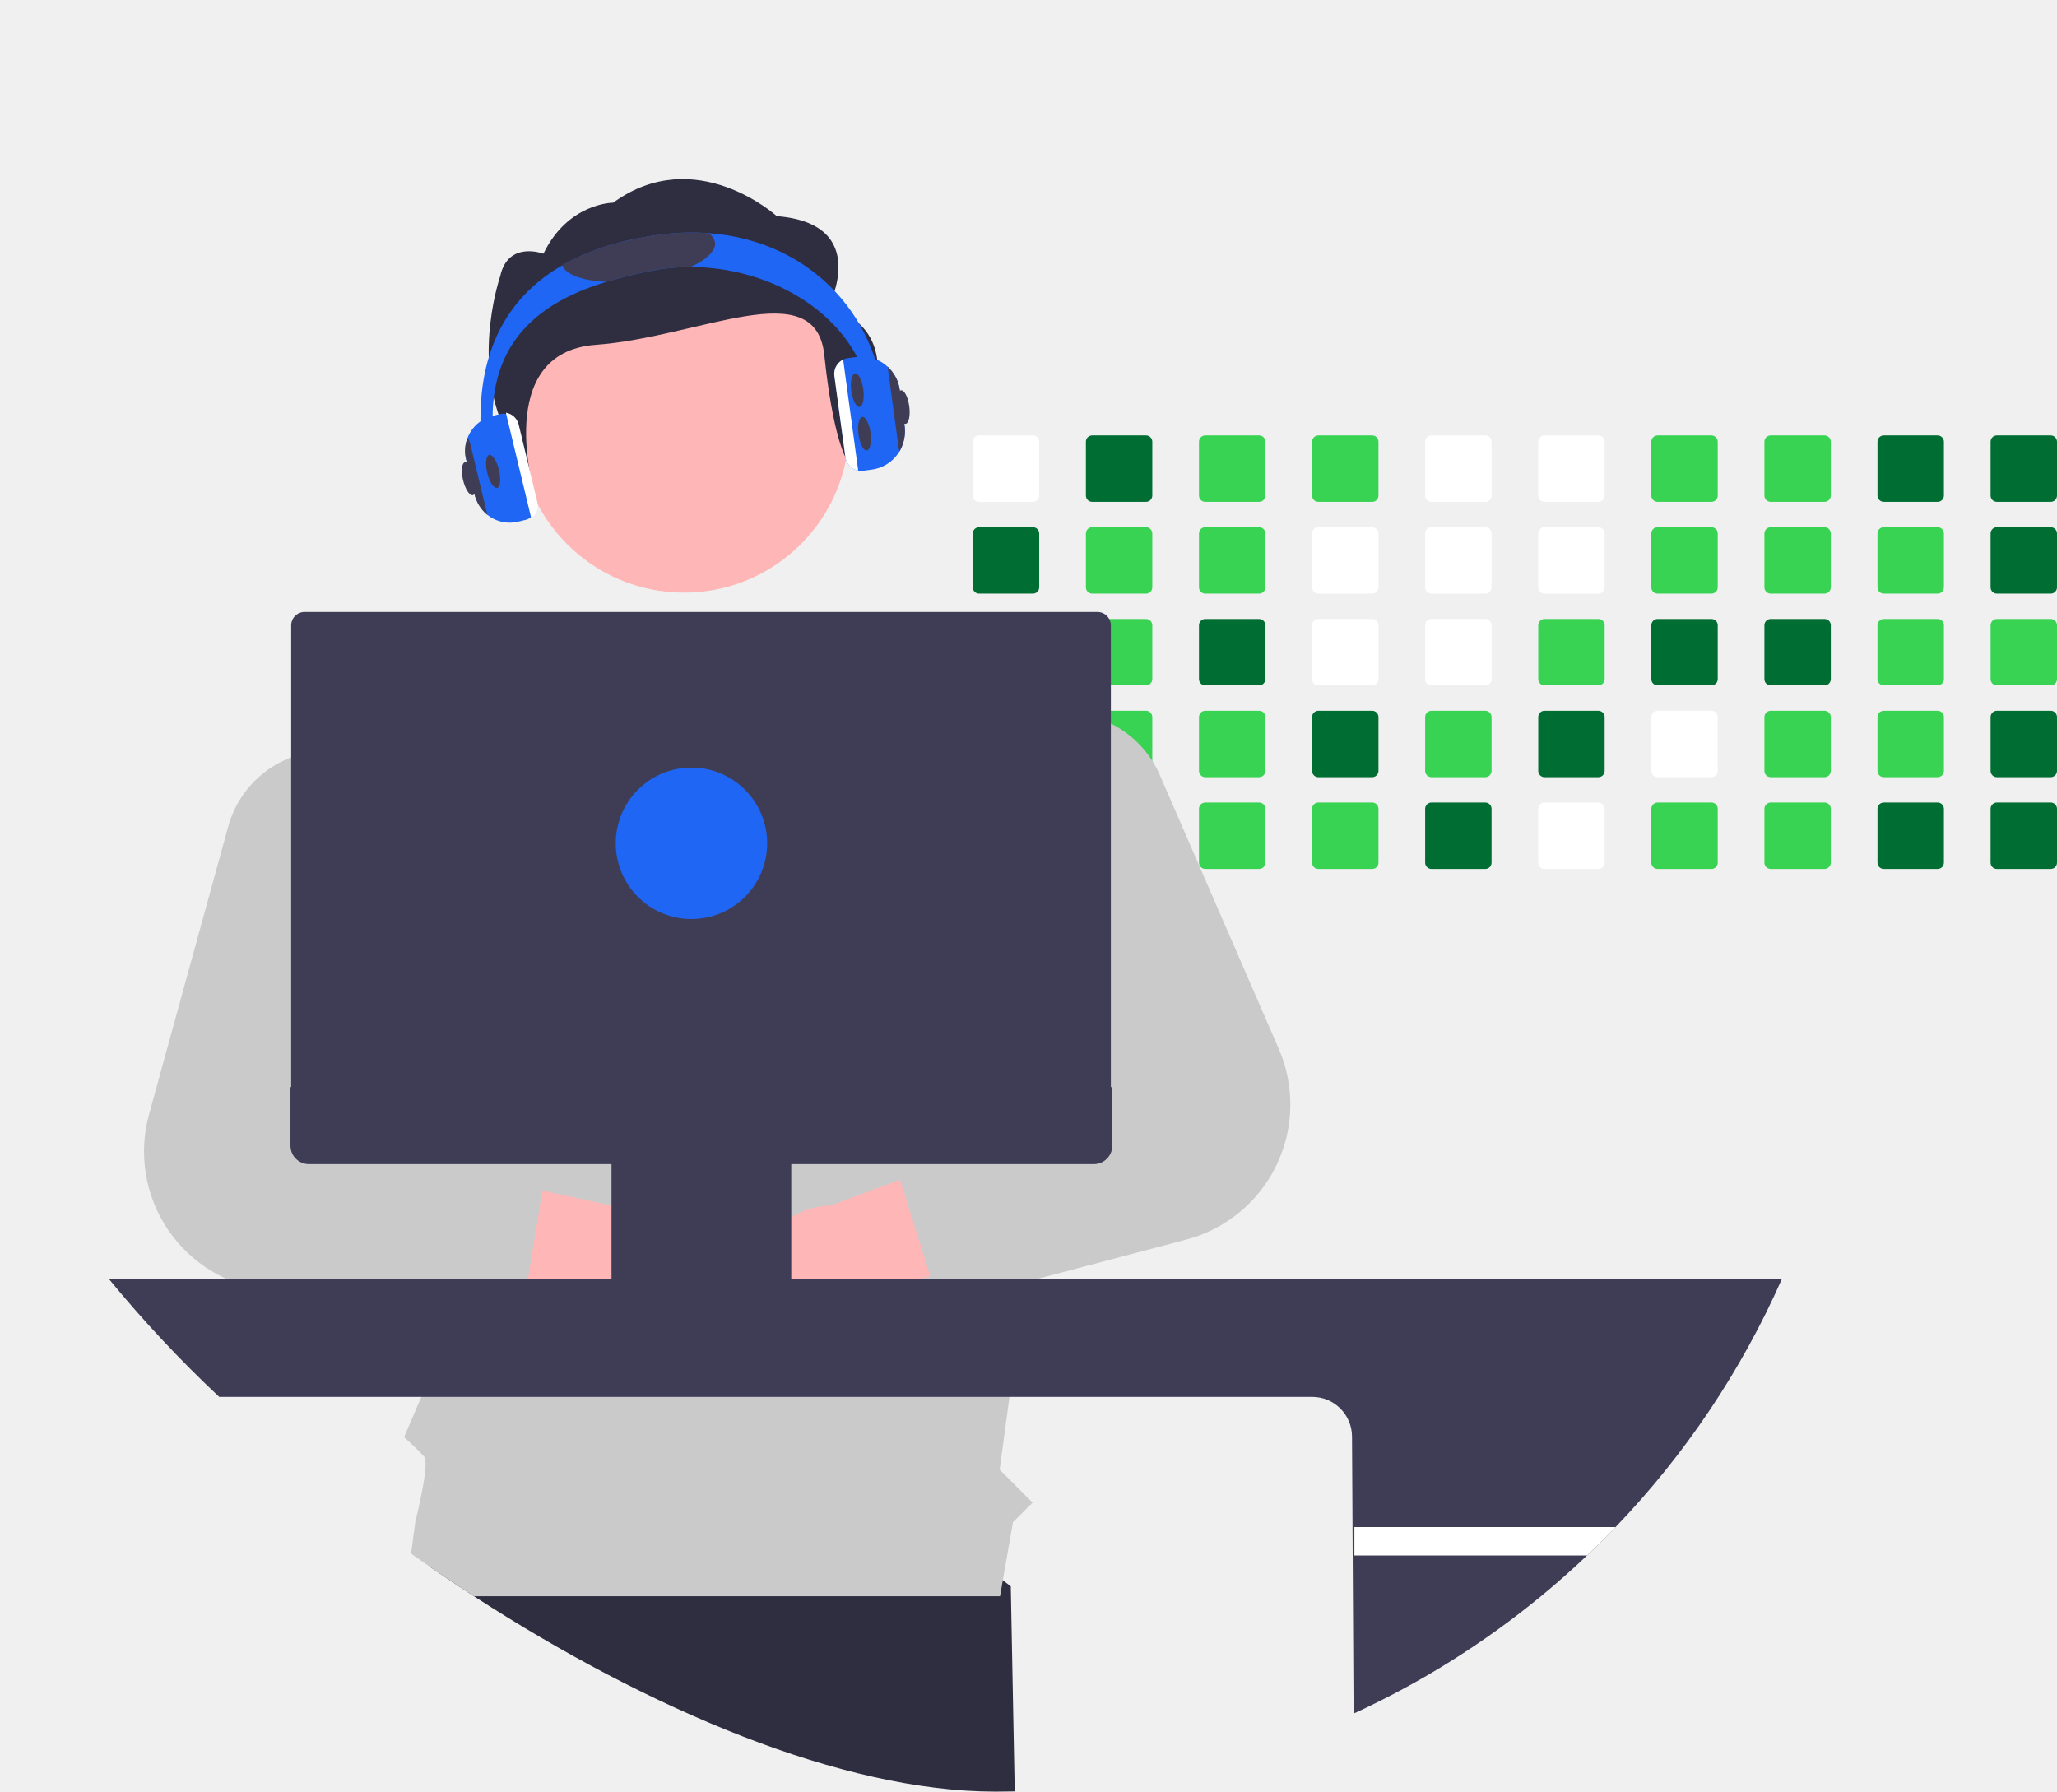
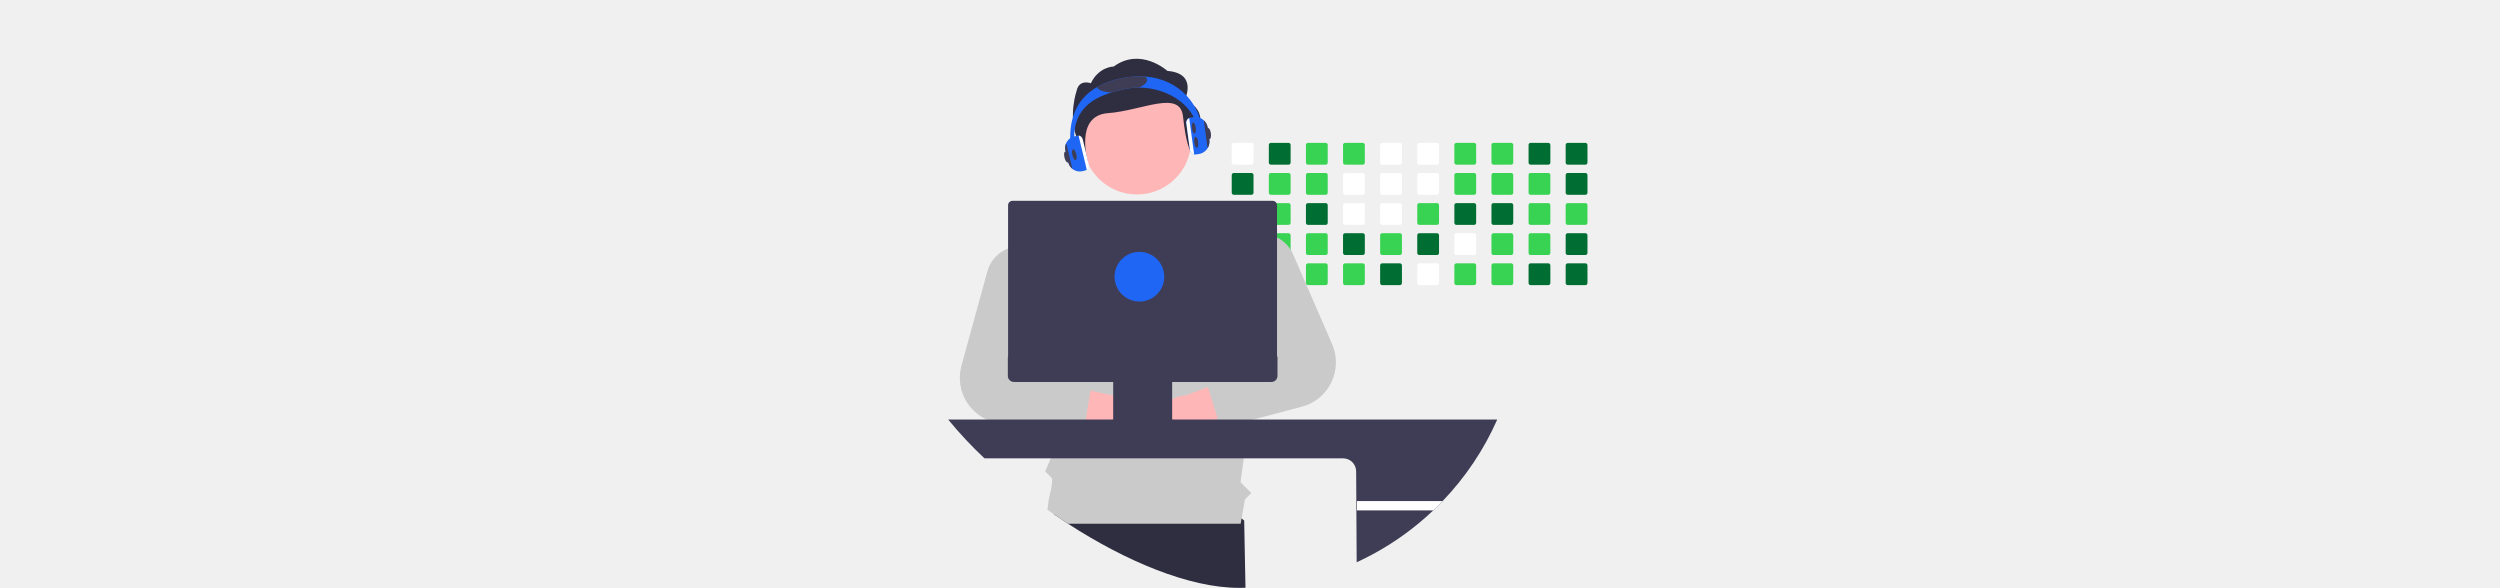
- <svg xmlns="http://www.w3.org/2000/svg" data-name="Layer 1" width="850.538" height="740.83" viewBox="0 0 850.538 740.83">
+ <svg xmlns="http://www.w3.org/2000/svg" data-name="Layer 1" width="850.538" height="200" viewBox="0 0 850.538 740.83">
  <path d="M594.309,820.325q-3.975.09-7.98.09c-63.43,0-143.21-33.88-215.61-80.78q-8.985-5.82-17.81-11.91l5.16-31.4,156.21-20.74,78.4,59.95Z" transform="translate(-174.731 -79.58524)" fill="#2f2e41" />
  <path d="M601.829,259.635h-22.26a2.601,2.601,0,0,0-2.6,2.6v22.27a2.593,2.593,0,0,0,2.6,2.59h22.26a2.599,2.599,0,0,0,2.6-2.59v-22.27A2.608,2.608,0,0,0,601.829,259.635Z" transform="translate(-174.731 -79.58524)" fill="#fff" />
  <path d="M601.829,297.585h-22.26a2.601,2.601,0,0,0-2.6,2.6v22.27a2.593,2.593,0,0,0,2.6,2.59h22.26a2.599,2.599,0,0,0,2.6-2.59v-22.27A2.608,2.608,0,0,0,601.829,297.585Z" transform="translate(-174.731 -79.58524)" fill="#006d32" />
  <path d="M601.829,335.535h-22.26a2.601,2.601,0,0,0-2.6,2.6v22.26a2.595,2.595,0,0,0,2.6,2.6h22.26a2.601,2.601,0,0,0,2.6-2.6v-22.26A2.608,2.608,0,0,0,601.829,335.535Z" transform="translate(-174.731 -79.58524)" fill="#006d32" />
  <path d="M604.389,375.625a2.617,2.617,0,0,0-2.56-2.14h-22.26a2.601,2.601,0,0,0-2.6,2.6v22.26a2.595,2.595,0,0,0,2.6,2.6h22.26a2.601,2.601,0,0,0,2.6-2.6v-22.26A2.313,2.313,0,0,0,604.389,375.625Z" transform="translate(-174.731 -79.58524)" fill="#006d32" />
  <path d="M602.839,411.635a2.634,2.634,0,0,0-1.01-.2h-22.26a2.595,2.595,0,0,0-2.6,2.6v22.26a2.588,2.588,0,0,0,2.6,2.6h22.26a2.601,2.601,0,0,0,2.6-2.6v-22.26A2.616,2.616,0,0,0,602.839,411.635Z" transform="translate(-174.731 -79.58524)" fill="#006d32" />
  <path d="M648.589,259.635h-22.26a2.601,2.601,0,0,0-2.6,2.6v22.27a2.593,2.593,0,0,0,2.6,2.59h22.26a2.599,2.599,0,0,0,2.6-2.59v-22.27A2.608,2.608,0,0,0,648.589,259.635Z" transform="translate(-174.731 -79.58524)" fill="#006d32" />
  <path d="M648.589,297.585h-22.26a2.601,2.601,0,0,0-2.6,2.6v22.27a2.593,2.593,0,0,0,2.6,2.59h22.26a2.599,2.599,0,0,0,2.6-2.59v-22.27A2.608,2.608,0,0,0,648.589,297.585Z" transform="translate(-174.731 -79.58524)" fill="#39d353" />
  <path d="M648.589,335.535h-22.26a2.601,2.601,0,0,0-2.6,2.6v22.26a2.595,2.595,0,0,0,2.6,2.6h22.26a2.601,2.601,0,0,0,2.6-2.6v-22.26A2.608,2.608,0,0,0,648.589,335.535Z" transform="translate(-174.731 -79.58524)" fill="#39d353" />
  <path d="M648.589,373.485h-22.26a2.593,2.593,0,0,0-2.46,1.78,2.478,2.478,0,0,0-.14.82v22.26a2.595,2.595,0,0,0,2.6,2.6h22.26a2.601,2.601,0,0,0,2.6-2.6v-22.26A2.608,2.608,0,0,0,648.589,373.485Z" transform="translate(-174.731 -79.58524)" fill="#39d353" />
  <path d="M648.589,411.435h-22.26a2.595,2.595,0,0,0-2.6,2.6v22.26a2.595,2.595,0,0,0,2.6,2.6h22.26a2.601,2.601,0,0,0,2.6-2.6v-22.26A2.601,2.601,0,0,0,648.589,411.435Z" transform="translate(-174.731 -79.58524)" fill="#006d32" />
  <path d="M695.349,259.635h-22.26a2.601,2.601,0,0,0-2.6,2.6v22.27a2.593,2.593,0,0,0,2.6,2.59h22.26a2.599,2.599,0,0,0,2.6-2.59v-22.27A2.608,2.608,0,0,0,695.349,259.635Z" transform="translate(-174.731 -79.58524)" fill="#39d353" />
  <path d="M695.349,297.585h-22.26a2.601,2.601,0,0,0-2.6,2.6v22.27a2.593,2.593,0,0,0,2.6,2.59h22.26a2.599,2.599,0,0,0,2.6-2.59v-22.27A2.608,2.608,0,0,0,695.349,297.585Z" transform="translate(-174.731 -79.58524)" fill="#39d353" />
  <path d="M695.349,335.535h-22.26a2.601,2.601,0,0,0-2.6,2.6v22.26a2.595,2.595,0,0,0,2.6,2.6h22.26a2.601,2.601,0,0,0,2.6-2.6v-22.26A2.608,2.608,0,0,0,695.349,335.535Z" transform="translate(-174.731 -79.58524)" fill="#006d32" />
  <path d="M695.349,373.485h-22.26a2.601,2.601,0,0,0-2.6,2.6v22.26a2.595,2.595,0,0,0,2.6,2.6h22.26a2.601,2.601,0,0,0,2.6-2.6v-22.26A2.608,2.608,0,0,0,695.349,373.485Z" transform="translate(-174.731 -79.58524)" fill="#39d353" />
  <path d="M695.349,411.435h-22.26a2.595,2.595,0,0,0-2.6,2.6v22.26a2.595,2.595,0,0,0,2.6,2.6h22.26a2.601,2.601,0,0,0,2.6-2.6v-22.26A2.601,2.601,0,0,0,695.349,411.435Z" transform="translate(-174.731 -79.58524)" fill="#39d353" />
  <path d="M742.109,259.635h-22.26a2.601,2.601,0,0,0-2.6,2.6v22.27a2.593,2.593,0,0,0,2.6,2.59h22.26a2.599,2.599,0,0,0,2.6-2.59v-22.27A2.608,2.608,0,0,0,742.109,259.635Z" transform="translate(-174.731 -79.58524)" fill="#39d353" />
  <path d="M742.109,297.585h-22.26a2.601,2.601,0,0,0-2.6,2.6v22.27a2.593,2.593,0,0,0,2.6,2.59h22.26a2.599,2.599,0,0,0,2.6-2.59v-22.27A2.608,2.608,0,0,0,742.109,297.585Z" transform="translate(-174.731 -79.58524)" fill="#fff" />
  <path d="M742.109,335.535h-22.26a2.601,2.601,0,0,0-2.6,2.6v22.26a2.595,2.595,0,0,0,2.6,2.6h22.26a2.601,2.601,0,0,0,2.6-2.6v-22.26A2.608,2.608,0,0,0,742.109,335.535Z" transform="translate(-174.731 -79.58524)" fill="#fff" />
  <path d="M742.109,373.485h-22.26a2.601,2.601,0,0,0-2.6,2.6v22.26a2.595,2.595,0,0,0,2.6,2.6h22.26a2.601,2.601,0,0,0,2.6-2.6v-22.26A2.608,2.608,0,0,0,742.109,373.485Z" transform="translate(-174.731 -79.58524)" fill="#006d32" />
  <path d="M742.109,411.435h-22.26a2.595,2.595,0,0,0-2.6,2.6v22.26a2.595,2.595,0,0,0,2.6,2.6h22.26a2.601,2.601,0,0,0,2.6-2.6v-22.26A2.601,2.601,0,0,0,742.109,411.435Z" transform="translate(-174.731 -79.58524)" fill="#39d353" />
  <path d="M788.869,259.635h-22.27a2.599,2.599,0,0,0-2.59,2.6v22.27a2.591,2.591,0,0,0,2.59,2.59h22.27a2.599,2.599,0,0,0,2.6-2.59v-22.27A2.608,2.608,0,0,0,788.869,259.635Z" transform="translate(-174.731 -79.58524)" fill="#fff" />
  <path d="M788.869,297.585h-22.27a2.599,2.599,0,0,0-2.59,2.6v22.27a2.59,2.59,0,0,0,2.59,2.59h22.27a2.599,2.599,0,0,0,2.6-2.59v-22.27A2.608,2.608,0,0,0,788.869,297.585Z" transform="translate(-174.731 -79.58524)" fill="#fff" />
  <path d="M788.869,335.535h-22.27a2.599,2.599,0,0,0-2.59,2.6v22.26a2.593,2.593,0,0,0,2.59,2.6h22.27a2.601,2.601,0,0,0,2.6-2.6v-22.26A2.608,2.608,0,0,0,788.869,335.535Z" transform="translate(-174.731 -79.58524)" fill="#fff" />
  <path d="M788.869,373.485h-22.27a2.599,2.599,0,0,0-2.59,2.6v22.26a2.593,2.593,0,0,0,2.59,2.6h22.27a2.601,2.601,0,0,0,2.6-2.6v-22.26A2.608,2.608,0,0,0,788.869,373.485Z" transform="translate(-174.731 -79.58524)" fill="#39d353" />
  <path d="M788.869,411.435h-22.27a2.593,2.593,0,0,0-2.59,2.6v22.26a2.593,2.593,0,0,0,2.59,2.6h22.27a2.601,2.601,0,0,0,2.6-2.6v-22.26A2.601,2.601,0,0,0,788.869,411.435Z" transform="translate(-174.731 -79.58524)" fill="#006d32" />
  <path d="M835.629,259.635h-22.27a2.599,2.599,0,0,0-2.59,2.6v22.27a2.591,2.591,0,0,0,2.59,2.59h22.27a2.599,2.599,0,0,0,2.6-2.59v-22.27A2.608,2.608,0,0,0,835.629,259.635Z" transform="translate(-174.731 -79.58524)" fill="#fff" />
  <path d="M835.629,297.585h-22.27a2.599,2.599,0,0,0-2.59,2.6v22.27a2.59,2.59,0,0,0,2.59,2.59h22.27a2.599,2.599,0,0,0,2.6-2.59v-22.27A2.608,2.608,0,0,0,835.629,297.585Z" transform="translate(-174.731 -79.58524)" fill="#fff" />
  <path d="M835.629,335.535h-22.27a2.599,2.599,0,0,0-2.59,2.6v22.26a2.593,2.593,0,0,0,2.59,2.6h22.27a2.601,2.601,0,0,0,2.6-2.6v-22.26A2.608,2.608,0,0,0,835.629,335.535Z" transform="translate(-174.731 -79.58524)" fill="#39d353" />
  <path d="M835.629,373.485h-22.27a2.599,2.599,0,0,0-2.59,2.6v22.26a2.593,2.593,0,0,0,2.59,2.6h22.27a2.601,2.601,0,0,0,2.6-2.6v-22.26A2.608,2.608,0,0,0,835.629,373.485Z" transform="translate(-174.731 -79.58524)" fill="#006d32" />
  <path d="M835.629,411.435h-22.27a2.593,2.593,0,0,0-2.59,2.6v22.26a2.593,2.593,0,0,0,2.59,2.6h22.27a2.601,2.601,0,0,0,2.6-2.6v-22.26A2.601,2.601,0,0,0,835.629,411.435Z" transform="translate(-174.731 -79.58524)" fill="#fff" />
  <path d="M882.389,259.635h-22.27a2.599,2.599,0,0,0-2.59,2.6v22.27a2.591,2.591,0,0,0,2.59,2.59h22.27a2.599,2.599,0,0,0,2.6-2.59v-22.27A2.608,2.608,0,0,0,882.389,259.635Z" transform="translate(-174.731 -79.58524)" fill="#39d353" />
  <path d="M882.389,297.585h-22.27a2.599,2.599,0,0,0-2.59,2.6v22.27a2.59,2.59,0,0,0,2.59,2.59h22.27a2.599,2.599,0,0,0,2.6-2.59v-22.27A2.608,2.608,0,0,0,882.389,297.585Z" transform="translate(-174.731 -79.58524)" fill="#39d353" />
  <path d="M882.389,335.535h-22.27a2.599,2.599,0,0,0-2.59,2.6v22.26a2.593,2.593,0,0,0,2.59,2.6h22.27a2.601,2.601,0,0,0,2.6-2.6v-22.26A2.608,2.608,0,0,0,882.389,335.535Z" transform="translate(-174.731 -79.58524)" fill="#006d32" />
  <path d="M882.389,373.485h-22.27a2.599,2.599,0,0,0-2.59,2.6v22.26a2.593,2.593,0,0,0,2.59,2.6h22.27a2.601,2.601,0,0,0,2.6-2.6v-22.26A2.608,2.608,0,0,0,882.389,373.485Z" transform="translate(-174.731 -79.58524)" fill="#fff" />
  <path d="M882.389,411.435h-22.27a2.593,2.593,0,0,0-2.59,2.6v22.26a2.593,2.593,0,0,0,2.59,2.6h22.27a2.601,2.601,0,0,0,2.6-2.6v-22.26A2.601,2.601,0,0,0,882.389,411.435Z" transform="translate(-174.731 -79.58524)" fill="#39d353" />
  <path d="M929.149,259.635h-22.27a2.599,2.599,0,0,0-2.59,2.6v22.27a2.591,2.591,0,0,0,2.59,2.59h22.27a2.599,2.599,0,0,0,2.6-2.59v-22.27A2.608,2.608,0,0,0,929.149,259.635Z" transform="translate(-174.731 -79.58524)" fill="#39d353" />
  <path d="M929.149,297.585h-22.27a2.599,2.599,0,0,0-2.59,2.6v22.27a2.59,2.59,0,0,0,2.59,2.59h22.27a2.599,2.599,0,0,0,2.6-2.59v-22.27A2.608,2.608,0,0,0,929.149,297.585Z" transform="translate(-174.731 -79.58524)" fill="#39d353" />
  <path d="M929.149,335.535h-22.27a2.599,2.599,0,0,0-2.59,2.6v22.26a2.593,2.593,0,0,0,2.59,2.6h22.27a2.601,2.601,0,0,0,2.6-2.6v-22.26A2.608,2.608,0,0,0,929.149,335.535Z" transform="translate(-174.731 -79.58524)" fill="#006d32" />
  <path d="M929.149,373.485h-22.27a2.599,2.599,0,0,0-2.59,2.6v22.26a2.593,2.593,0,0,0,2.59,2.6h22.27a2.601,2.601,0,0,0,2.6-2.6v-22.26A2.608,2.608,0,0,0,929.149,373.485Z" transform="translate(-174.731 -79.58524)" fill="#39d353" />
  <path d="M929.149,411.435h-22.27a2.593,2.593,0,0,0-2.59,2.6v22.26a2.593,2.593,0,0,0,2.59,2.6h22.27a2.601,2.601,0,0,0,2.6-2.6v-22.26A2.601,2.601,0,0,0,929.149,411.435Z" transform="translate(-174.731 -79.58524)" fill="#39d353" />
  <path d="M975.909,259.635h-22.27a2.599,2.599,0,0,0-2.59,2.6v22.27a2.591,2.591,0,0,0,2.59,2.59h22.27a2.599,2.599,0,0,0,2.6-2.59v-22.27A2.608,2.608,0,0,0,975.909,259.635Z" transform="translate(-174.731 -79.58524)" fill="#006d32" />
  <path d="M975.909,297.585h-22.27a2.599,2.599,0,0,0-2.59,2.6v22.27a2.59,2.59,0,0,0,2.59,2.59h22.27a2.599,2.599,0,0,0,2.6-2.59v-22.27A2.608,2.608,0,0,0,975.909,297.585Z" transform="translate(-174.731 -79.58524)" fill="#39d353" />
  <path d="M975.909,335.535h-22.27a2.599,2.599,0,0,0-2.59,2.6v22.26a2.593,2.593,0,0,0,2.59,2.6h22.27a2.601,2.601,0,0,0,2.6-2.6v-22.26A2.608,2.608,0,0,0,975.909,335.535Z" transform="translate(-174.731 -79.58524)" fill="#39d353" />
  <path d="M975.909,373.485h-22.27a2.599,2.599,0,0,0-2.59,2.6v22.26a2.593,2.593,0,0,0,2.59,2.6h22.27a2.601,2.601,0,0,0,2.6-2.6v-22.26A2.608,2.608,0,0,0,975.909,373.485Z" transform="translate(-174.731 -79.58524)" fill="#39d353" />
  <path d="M975.909,411.435h-22.27a2.593,2.593,0,0,0-2.59,2.6v22.26a2.593,2.593,0,0,0,2.59,2.6h22.27a2.601,2.601,0,0,0,2.6-2.6v-22.26A2.601,2.601,0,0,0,975.909,411.435Z" transform="translate(-174.731 -79.58524)" fill="#006d32" />
  <path d="M1022.669,259.635h-22.27a2.599,2.599,0,0,0-2.59,2.6v22.27a2.591,2.591,0,0,0,2.59,2.59h22.27a2.599,2.599,0,0,0,2.6-2.59v-22.27A2.608,2.608,0,0,0,1022.669,259.635Z" transform="translate(-174.731 -79.58524)" fill="#006d32" />
  <path d="M1022.669,297.585h-22.27a2.599,2.599,0,0,0-2.59,2.6v22.27a2.591,2.591,0,0,0,2.59,2.59h22.27a2.599,2.599,0,0,0,2.6-2.59v-22.27A2.608,2.608,0,0,0,1022.669,297.585Z" transform="translate(-174.731 -79.58524)" fill="#006d32" />
  <path d="M1022.669,335.535h-22.27a2.599,2.599,0,0,0-2.59,2.6v22.26a2.593,2.593,0,0,0,2.59,2.6h22.27a2.601,2.601,0,0,0,2.6-2.6v-22.26A2.608,2.608,0,0,0,1022.669,335.535Z" transform="translate(-174.731 -79.58524)" fill="#39d353" />
  <path d="M1022.669,373.485h-22.27a2.599,2.599,0,0,0-2.59,2.6v22.26a2.593,2.593,0,0,0,2.59,2.6h22.27a2.601,2.601,0,0,0,2.6-2.6v-22.26A2.608,2.608,0,0,0,1022.669,373.485Z" transform="translate(-174.731 -79.58524)" fill="#006d32" />
  <path d="M1022.669,411.435h-22.27a2.593,2.593,0,0,0-2.59,2.6v22.26a2.593,2.593,0,0,0,2.59,2.6h22.27a2.601,2.601,0,0,0,2.6-2.6v-22.26A2.601,2.601,0,0,0,1022.669,411.435Z" transform="translate(-174.731 -79.58524)" fill="#006d32" />
  <polygon points="336.095 660.051 335.475 660.051 336.005 659.981 336.095 660.051" fill="#2f2e41" />
  <circle id="b6132315-04e2-4cdb-a713-107c9cd58b0b" data-name="ab6171fa-7d69-4734-b81c-8dff60f9761b" cx="282.814" cy="176.733" r="68.322" fill="#ffb6b6" />
  <path id="f4304bdd-ba2d-4fff-b404-410205410c5d-5137" data-name="bf427902-b9bf-4946-b5d7-5c1c7e04535e" d="M517.377,206.226s17.869-34.161-21.444-37.266c0,0-33.515-30.402-67.676-5.558,0,0-18.633,0-28.823,21.086,0,0-14.655-5.558-17.876,9.317,0,0-10.723,31.055,0,59.005,10.723,27.95,14.285,31.055,14.285,31.055s-17.621-58.598,25.27-61.704,90.887-29.909,94.461,4.251,8.953,42.578,8.953,42.578S558.479,220.201,517.377,206.226Z" transform="translate(-174.731 -79.58524)" fill="#2f2e41" />
  <path d="M634.279,424.695l-.22,1.16-2.47,13.04-17.07,90.2-1.01,5.31-2.12,11.23-2.9,15.32-6.43,33.95-1.84,9.73-.69,3.65-.24,1.28-1.91,10.07-.58,3.04-4.66,34.53-4.07,30.09,13.62,13.62-8.12,8.12-5.33,30.53.01.07H370.719q-13.2-8.55-26.02-17.63l1.79-13.4s6.16-23.93,3.57-26.79c-2.58-2.86-8.24-7.97-8.24-7.97l7.13-16.64.99-2.31-1.66-34.43-.04-.83-.55-11.35-.07-1.46-.11-2.19-2.11-43.68-.04-.72-.64-13.24-.6-12.59-.26-5.31-2.57-53.13-1.74-36.08-1.52-31.41,6.11-2.07,65.35-22.21,27.07-35.19,56.34.42,27.58.21,46.02,42.68,10.47,5,.08.04,7.51,3.59,19.04,9.09,20.13,9.62,10.33,4.93Z" transform="translate(-174.731 -79.58524)" fill="#cacaca" />
  <path d="M443.84,637.136a30.286,30.286,0,0,1-40.664-22.43L296.617,599.588l37.043-41.902,95.511,20.78a30.45,30.45,0,0,1,14.669,58.67Z" transform="translate(-174.731 -79.58524)" fill="#ffb6b6" />
  <path d="M396.329,560.955a13.522,13.522,0,0,0-7.89-4.87l-43.72-9.09-4.49-.93a18.933,18.933,0,0,1-12.53-9.07,19.161,19.161,0,0,1-2.45-7.9,18.895,18.895,0,0,1,.89-7.48l15.15-45.65,9.83-29.62a41.792,41.792,0,0,0,2.09-11.05,43.349,43.349,0,0,0-9.07-28.89,42.693,42.693,0,0,0-49.01-13.64c-.25.09-.51.19-.76.29a42.583,42.583,0,0,0-25.31,28.41l-10.68,38.85-22.03,80.09a57.766,57.766,0,0,0,48.96,72.68l62.97,7.38,29.14,3.42a13.497,13.497,0,0,0,14.84-10.73,4.895,4.895,0,0,0,.11-.55l.7-4.32,5.93-36.38.06-.37A13.475,13.475,0,0,0,396.329,560.955Z" transform="translate(-174.731 -79.58524)" fill="#cacaca" />
  <path d="M511.714,638.302a30.286,30.286,0,0,0,37.094-27.94l103.362-29.994L609.588,544.109l-91.626,34.041a30.45,30.45,0,0,0-6.249,60.152Z" transform="translate(-174.731 -79.58524)" fill="#ffb6b6" />
  <path d="M703.489,513.275,654.329,400.135a42.819,42.819,0,0,0-20.27-21.35,43.356,43.356,0,0,0-8.78-3.2c-.47-.12-.94-.23-1.41-.32a42.132,42.132,0,0,0-19.48.36,42.814,42.814,0,0,0-27.34,21.73,1.004,1.004,0,0,0-.08.14,43.1,43.1,0,0,0-.37,38.85l.61,1.22,34.74,69.77a18.9,18.9,0,0,1-10.5,26.19l-2.44.88-43.88,15.85a13.497,13.497,0,0,0-8.33,16.79l.11.35,12.3,39.36c.06.18.12.36.19.54a7.054,7.054,0,0,0,.4.99,13.482,13.482,0,0,0,15.81,7.53l23.68-6.25,4.83-1.28,61.15-16.15a57.76,57.76,0,0,0,38.22-78.86Z" transform="translate(-174.731 -79.58524)" fill="#cacaca" />
  <path d="M219.629,608.285a514.116,514.116,0,0,0,45.75,48.92h451.97a16.446,16.446,0,0,1,16.42,16.43l.65,114.53a355.43,355.43,0,0,0,77.47-48.53q9.84-8.085,19.07-16.87,6.045-5.73,11.8-11.74a355.629,355.629,0,0,0,68.82-102.74Z" transform="translate(-174.731 -79.58524)" fill="#3f3d56" />
  <path d="M842.759,711.025q-5.745,6.015-11.8,11.74H734.749v-11.74Z" transform="translate(-174.731 -79.58524)" fill="#fff" />
  <path d="M633.379,335.535a5.538,5.538,0,0,0-4.87-2.9H300.669a5.555,5.555,0,0,0-5.54,5.55v196.22H634.059V338.185A5.385,5.385,0,0,0,633.379,335.535Z" transform="translate(-174.731 -79.58524)" fill="#3f3d56" />
  <path d="M294.832,529.092V553.306a7.644,7.644,0,0,0,7.644,7.644H427.573v47.787h-1.662a.993.993,0,0,0-.993.993v3.324a.993.993,0,0,0,.993.993h77.658a.993.993,0,0,0,.993-.993v-3.324a.993.993,0,0,0-.993-.993h-1.662V560.95H627.004a7.644,7.644,0,0,0,7.644-7.644V529.092Z" transform="translate(-174.731 -79.58524)" fill="#3f3d56" />
  <circle cx="285.903" cy="348.704" r="31.306" fill="hsl(220 91% 54%)" />
  <path d="M540.399,252.585h-5c0-37.8-37.41-62.57-75.15-62.59a82.382,82.382,0,0,0-16.35,1.59c-6.06,1.21-12.35,2.66-18.53,4.55-24.37,7.47-46.97,21.91-46.97,56.45a78.591,78.591,0,0,0,2.54,19.88l-4.84,1.26a83.876,83.876,0,0,1-2.7-21.14c0-30.18,12.39-50.91,33.79-63.27,11.25-6.5,24.98-10.69,40.71-12.73a97.131,97.131,0,0,1,19.75-.6C511.049,179.105,540.399,212.385,540.399,252.585Z" transform="translate(-174.731 -79.58524)" fill="hsl(220 91% 54%)" />
  <path d="M548.729,255.355l-1.97-14.56a15.71,15.71,0,0,0-5-9.56,15.816,15.816,0,0,0-13.25-4l-3.13.43a6.524,6.524,0,0,0-4.35,2.53,6.548,6.548,0,0,0-1.29,4.87l4.55,33.54a6.577,6.577,0,0,0,5.3,5.57,6.154,6.154,0,0,0,1.22.12,6.499,6.499,0,0,0,.88-.06l3.5-.47a15.791,15.791,0,0,0,10.74-6.43c.27-.38.53-.77.77-1.17A16.748,16.748,0,0,0,548.729,255.355Z" transform="translate(-174.731 -79.58524)" fill="hsl(220 91% 54%)" />
  <path d="M523.359,228.275a6.432,6.432,0,0,0-2.33,1.92,6.548,6.548,0,0,0-1.29,4.87l4.55,33.54a6.577,6.577,0,0,0,5.3,5.57Z" transform="translate(-174.731 -79.58524)" fill="#fff" />
  <path d="M548.729,255.355l-1.97-14.56a15.71,15.71,0,0,0-5-9.56l4.53,33.37a6.176,6.176,0,0,0,.41,1.56A16.748,16.748,0,0,0,548.729,255.355Z" transform="translate(-174.731 -79.58524)" fill="#3f3d56" />
  <ellipse cx="532.218" cy="258.909" rx="2.5" ry="7" transform="translate(-204.7047 -5.69071) rotate(-7.72549)" fill="#3f3d56" />
  <ellipse cx="529.218" cy="240.909" rx="2.5" ry="7" transform="translate(-202.3122 -6.25736) rotate(-7.72549)" fill="#3f3d56" />
  <ellipse cx="548.218" cy="247.909" rx="2.5" ry="7" transform="translate(-203.0808 -3.63971) rotate(-7.72549)" fill="#3f3d56" />
  <path d="M460.249,189.995a82.382,82.382,0,0,0-16.35,1.59c-6.06,1.21-12.35,2.66-18.53,4.55-9.65-.47-16.75-2.97-18.18-6.82,11.25-6.5,24.98-10.69,40.71-12.73a97.131,97.131,0,0,1,19.75-.6,5.727,5.727,0,0,1,2.72,3.82C470.839,183.285,466.869,186.985,460.249,189.995Z" transform="translate(-174.731 -79.58524)" fill="#3f3d56" />
  <path d="M396.409,287.285l-7.7-32.01a6.024,6.024,0,0,0-4.88-4.55,6.733,6.733,0,0,0-1-.08,6.026,6.026,0,0,0-1.4.17l-2.98.72a14.904,14.904,0,0,0-10.99,17.96l3.45,14.36a15.845,15.845,0,0,0,5.34,8.62,14.045,14.045,0,0,0,1.36.97,14.809,14.809,0,0,0,11.37,1.84l2.97-.72a5.84,5.84,0,0,0,2.17-1.01A5.993,5.993,0,0,0,396.409,287.285Z" transform="translate(-174.731 -79.58524)" fill="hsl(220 91% 54%)" />
  <ellipse cx="378.629" cy="274.523" rx="2.5" ry="7" transform="translate(-228.4506 16.61926) rotate(-13.53051)" fill="#3f3d56" />
  <ellipse cx="368.629" cy="277.523" rx="2.5" ry="7" transform="translate(-229.4301 14.36289) rotate(-13.53051)" fill="#3f3d56" />
  <path d="M396.899,287.165l-7.7-32.01a6.532,6.532,0,0,0-5.29-4.92l10.51,43.72A6.511,6.511,0,0,0,396.899,287.165Z" transform="translate(-174.731 -79.58524)" fill="#fff" />
  <path d="M369.199,263.155a6.476,6.476,0,0,0-1.17-2.45,14.725,14.725,0,0,0-.57,8.79l3.45,14.36a15.845,15.845,0,0,0,5.34,8.62Z" transform="translate(-174.731 -79.58524)" fill="#3f3d56" />
</svg>
